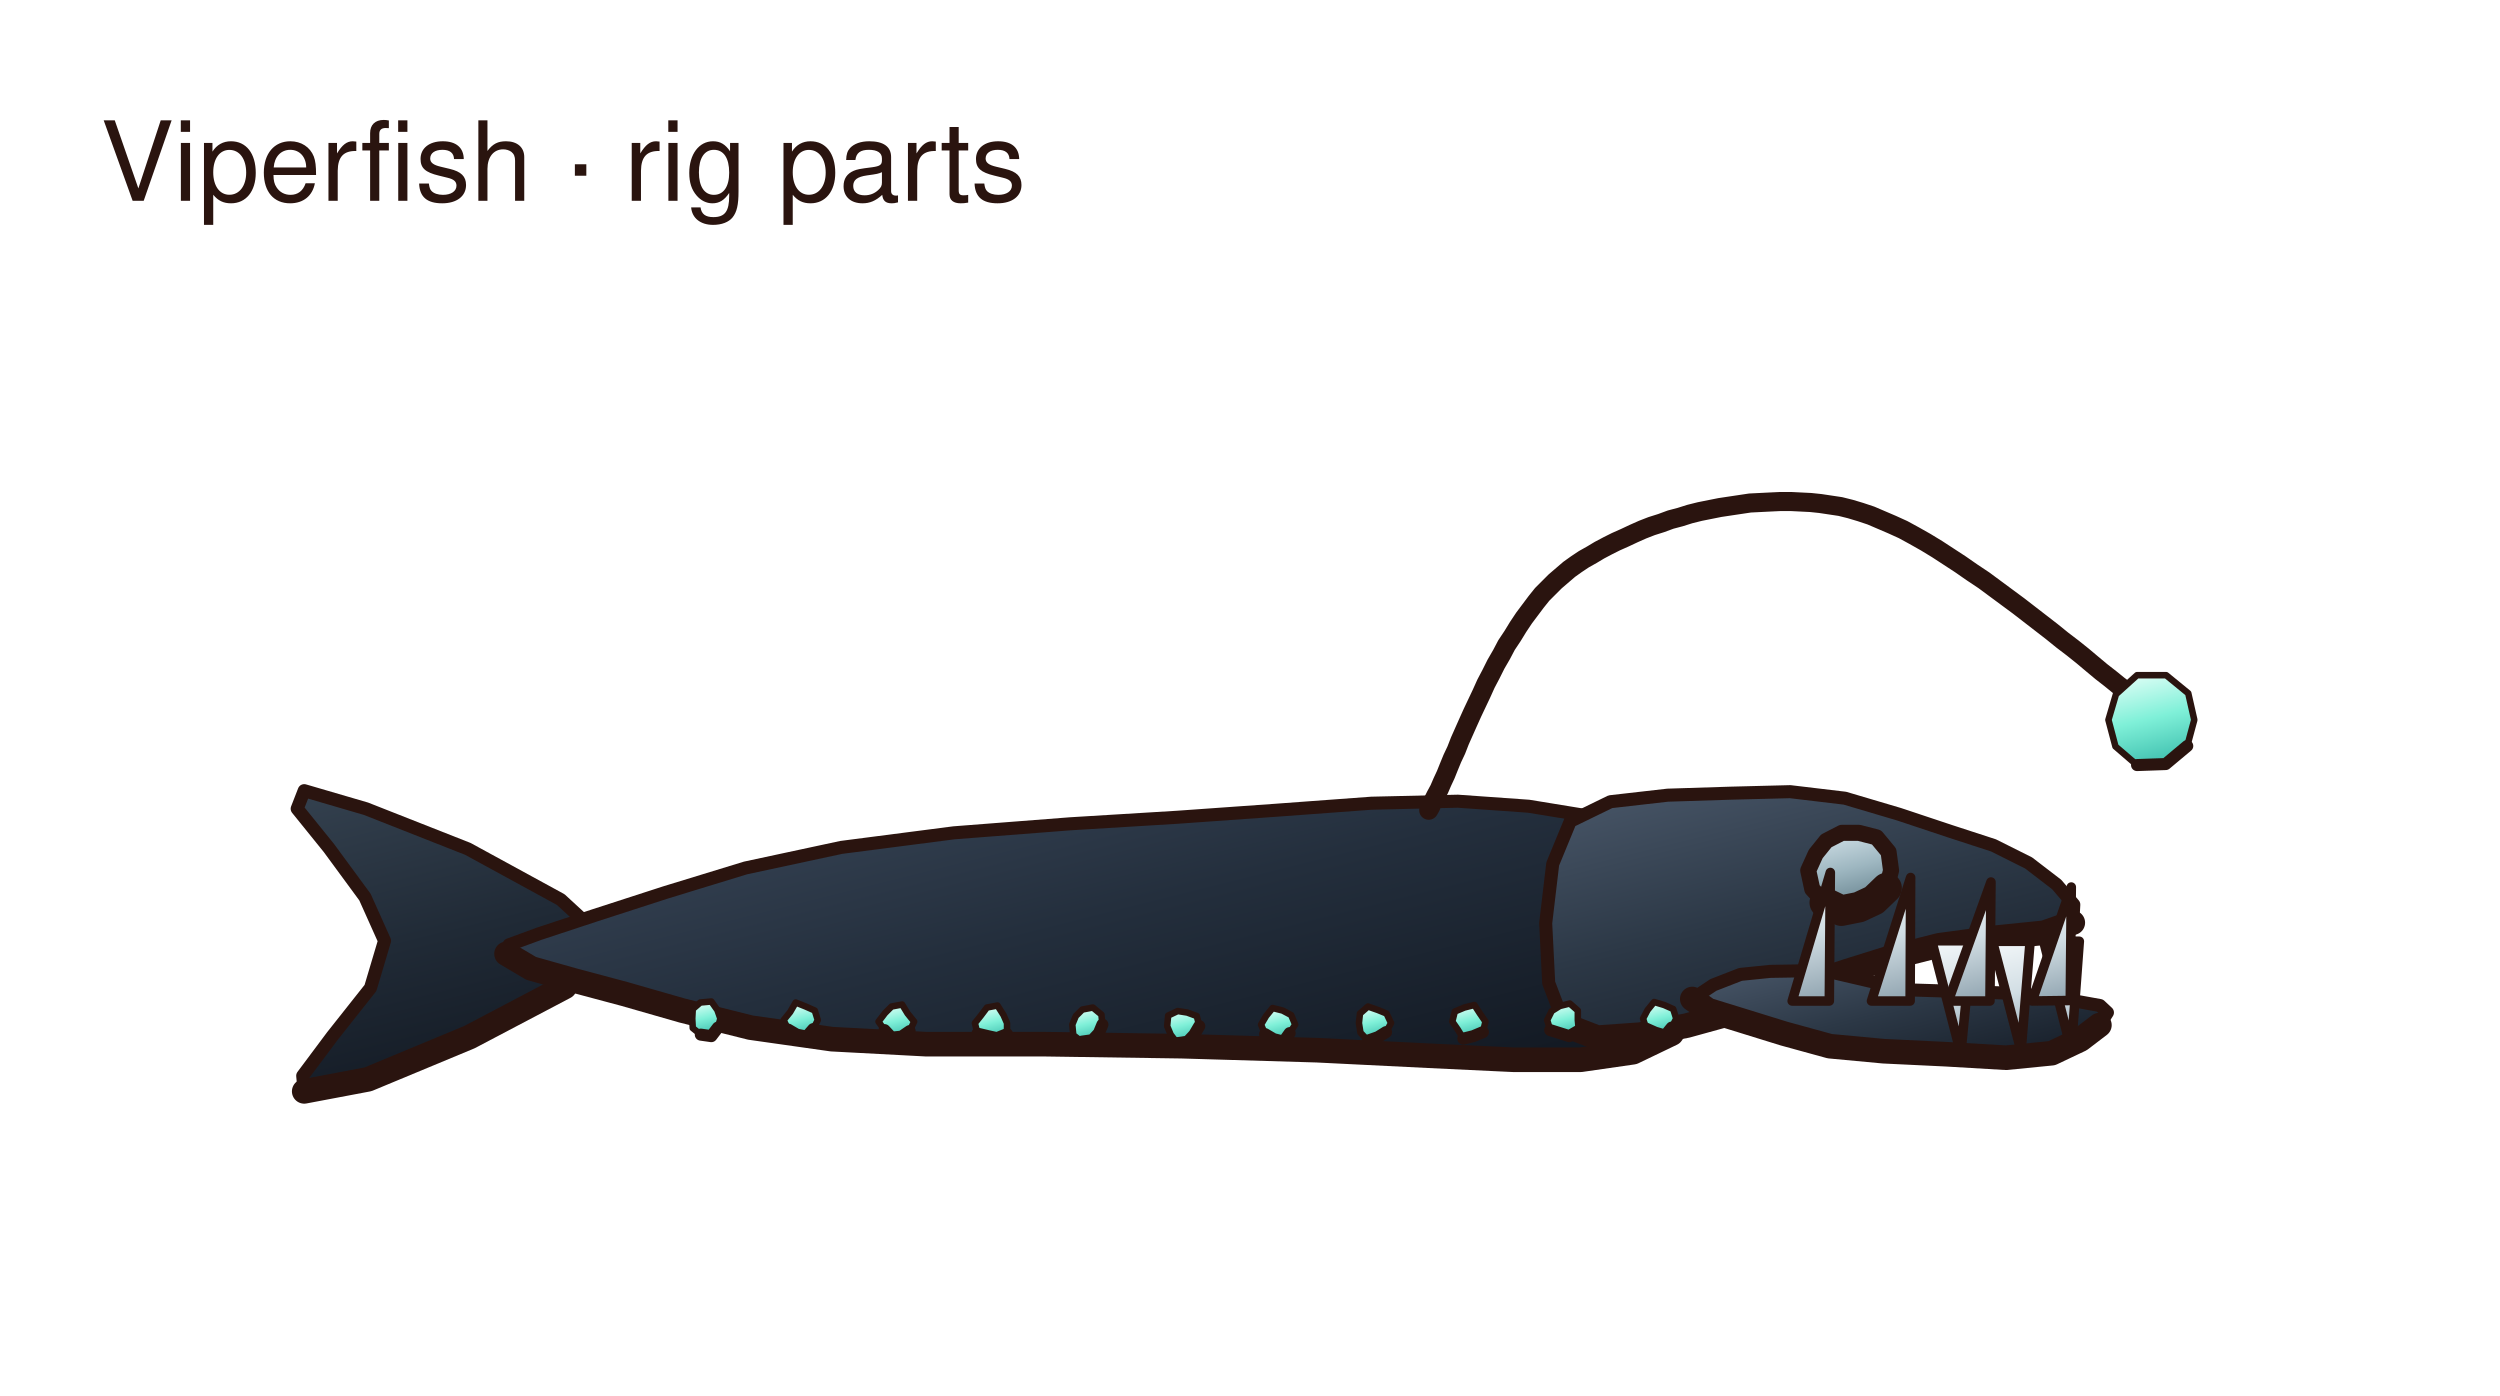
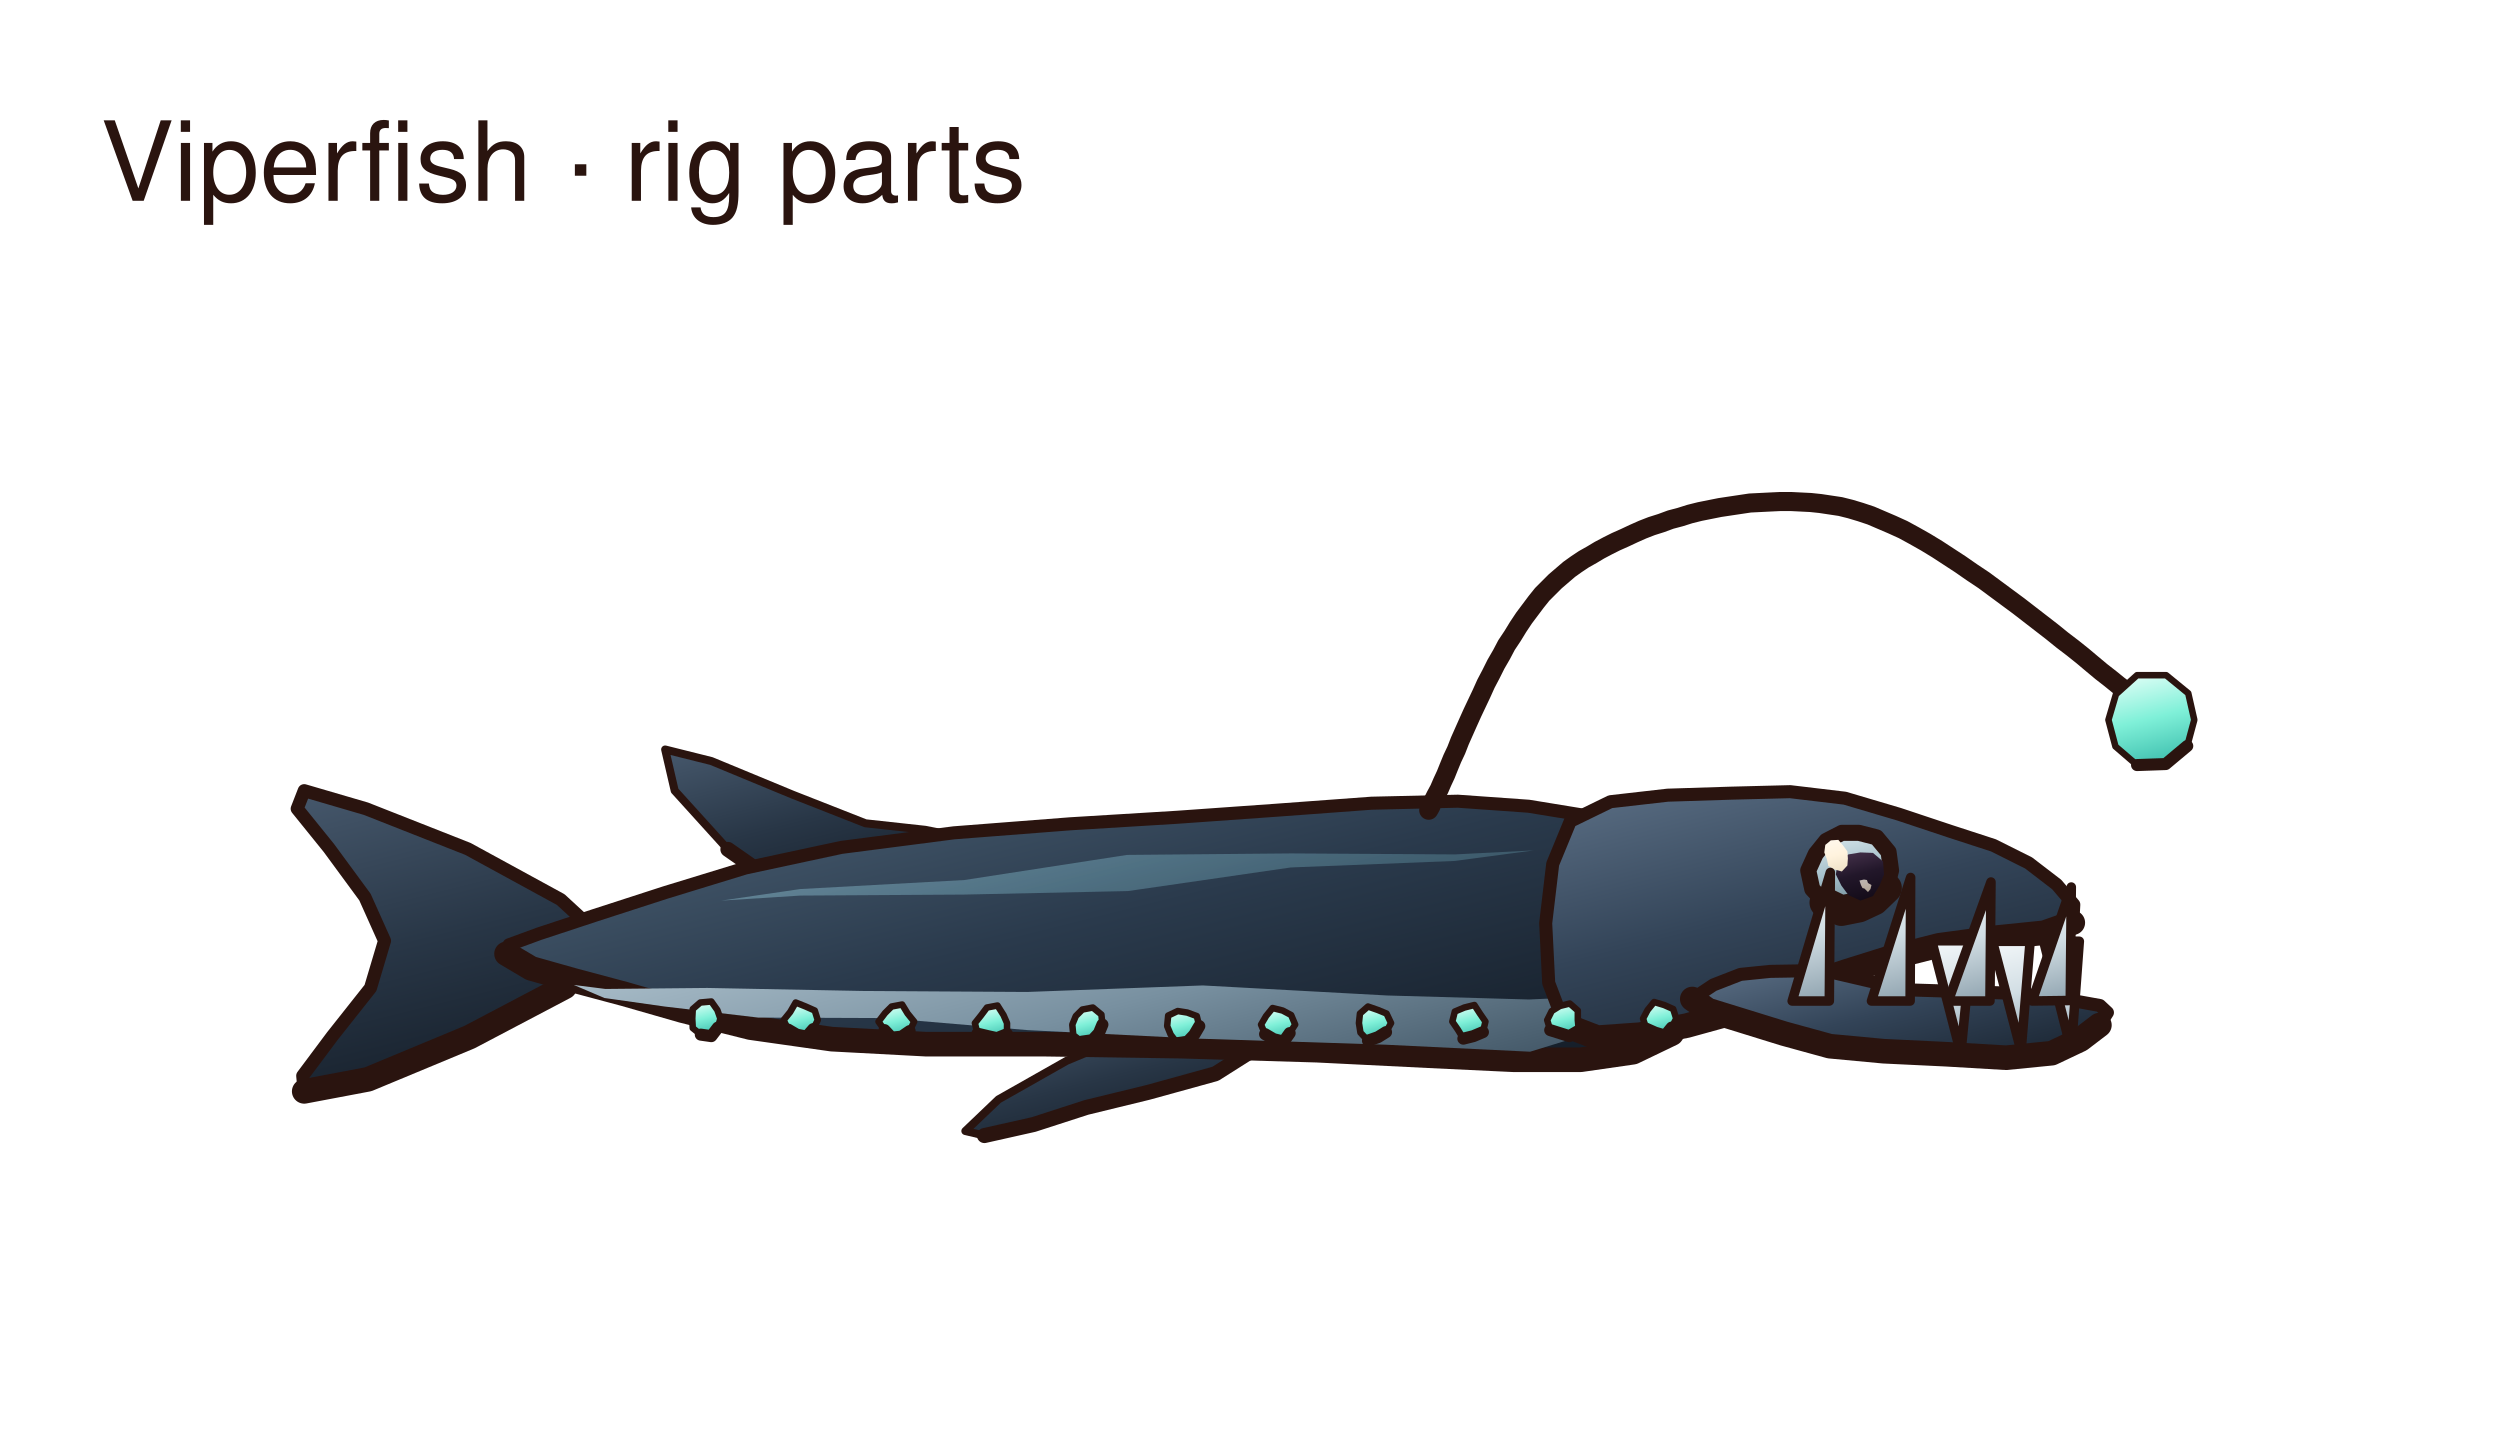
- <svg xmlns="http://www.w3.org/2000/svg" width="498" height="278" viewBox="0 0 498 278">
+ <svg xmlns="http://www.w3.org/2000/svg" width="498" height="287" viewBox="0 0 498 287">
  <defs>
    <linearGradient id="gp-tail_0" gradientUnits="userSpaceOnUse" x1="81.5" y1="152.1" x2="99.1" y2="222.8">
-       <stop offset="0" stop-color="#34414F" />
-       <stop offset=".48" stop-color="#202A36" />
-       <stop offset="1" stop-color="#10161F" />
-     </linearGradient>
-     <linearGradient id="gp-body_1" gradientUnits="userSpaceOnUse" x1="205.9" y1="133" x2="232.1" y2="237.7">
-       <stop offset="0" stop-color="#3C4A5C" />
-       <stop offset=".48" stop-color="#232E3C" />
-       <stop offset="1" stop-color="#10161F" />
-     </linearGradient>
-     <linearGradient id="gp-head_2" gradientUnits="userSpaceOnUse" x1="351.5" y1="146" x2="369.2" y2="217">
-       <stop offset="0" stop-color="#4A586A" />
-       <stop offset=".48" stop-color="#2C3846" />
-       <stop offset="1" stop-color="#141B25" />
-     </linearGradient>
-     <linearGradient id="gp-jaw_3" gradientUnits="userSpaceOnUse" x1="374" y1="184.1" x2="382.8" y2="219.3">
-       <stop offset="0" stop-color="#4A586A" />
-       <stop offset=".48" stop-color="#2C3846" />
-       <stop offset="1" stop-color="#141B25" />
-     </linearGradient>
-     <linearGradient id="gp-eye_4" gradientUnits="userSpaceOnUse" x1="366.3" y1="164.2" x2="370.9" y2="182.6">
-       <stop offset="0" stop-color="#D8E6EC" />
-       <stop offset=".48" stop-color="#9DB6C0" />
-       <stop offset="1" stop-color="#587480" />
-     </linearGradient>
-     <linearGradient id="gp-lure-tip_5" gradientUnits="userSpaceOnUse" x1="426.1" y1="133.3" x2="431.1" y2="153.6">
-       <stop offset="0" stop-color="#E6FFF8" />
-       <stop offset=".48" stop-color="#7FF0D8" />
-       <stop offset="1" stop-color="#35B8A8" />
-     </linearGradient>
-     <linearGradient id="gp-head-fang-0_6" gradientUnits="userSpaceOnUse" x1="385.8" y1="187.1" x2="391.4" y2="209.7">
-       <stop offset="0" stop-color="#F4F8FA" />
-       <stop offset=".48" stop-color="#D2DEE4" />
-       <stop offset="1" stop-color="#8EA2AE" />
-     </linearGradient>
-     <linearGradient id="gp-head-fang-1_7" gradientUnits="userSpaceOnUse" x1="397.8" y1="187.1" x2="403.4" y2="209.7">
-       <stop offset="0" stop-color="#F4F8FA" />
-       <stop offset=".48" stop-color="#D2DEE4" />
-       <stop offset="1" stop-color="#8EA2AE" />
-     </linearGradient>
-     <linearGradient id="gp-head-fang-2_8" gradientUnits="userSpaceOnUse" x1="407.8" y1="187.1" x2="413.4" y2="209.7">
-       <stop offset="0" stop-color="#F4F8FA" />
-       <stop offset=".48" stop-color="#D2DEE4" />
-       <stop offset="1" stop-color="#8EA2AE" />
-     </linearGradient>
-     <linearGradient id="gp-jaw-fang-0_9" gradientUnits="userSpaceOnUse" x1="357.3" y1="173.2" x2="363.9" y2="199.6">
-       <stop offset="0" stop-color="#F4F8FA" />
-       <stop offset=".48" stop-color="#D2DEE4" />
-       <stop offset="1" stop-color="#8EA2AE" />
-     </linearGradient>
-     <linearGradient id="gp-jaw-fang-1_10" gradientUnits="userSpaceOnUse" x1="373.4" y1="174.2" x2="379.8" y2="199.6">
-       <stop offset="0" stop-color="#F4F8FA" />
-       <stop offset=".48" stop-color="#D2DEE4" />
-       <stop offset="1" stop-color="#8EA2AE" />
-     </linearGradient>
-     <linearGradient id="gp-jaw-fang-2_11" gradientUnits="userSpaceOnUse" x1="389.5" y1="175.2" x2="395.7" y2="199.7">
-       <stop offset="0" stop-color="#F4F8FA" />
-       <stop offset=".48" stop-color="#D2DEE4" />
-       <stop offset="1" stop-color="#8EA2AE" />
-     </linearGradient>
-     <linearGradient id="gp-jaw-fang-3_12" gradientUnits="userSpaceOnUse" x1="405.7" y1="176.2" x2="411.5" y2="199.7">
-       <stop offset="0" stop-color="#F4F8FA" />
-       <stop offset=".48" stop-color="#D2DEE4" />
-       <stop offset="1" stop-color="#8EA2AE" />
-     </linearGradient>
-     <linearGradient id="gp-body-photo-0_13" gradientUnits="userSpaceOnUse" x1="139.7" y1="199.3" x2="141.5" y2="206.5">
-       <stop offset="0" stop-color="#E6FFF8" />
-       <stop offset=".48" stop-color="#7FF0D8" />
-       <stop offset="1" stop-color="#35B8A8" />
-     </linearGradient>
-     <linearGradient id="gp-body-photo-1_14" gradientUnits="userSpaceOnUse" x1="158.7" y1="199.6" x2="160.5" y2="206.8">
-       <stop offset="0" stop-color="#E6FFF8" />
-       <stop offset=".48" stop-color="#7FF0D8" />
-       <stop offset="1" stop-color="#35B8A8" />
-     </linearGradient>
-     <linearGradient id="gp-body-photo-2_15" gradientUnits="userSpaceOnUse" x1="177.7" y1="199.9" x2="179.5" y2="207.1">
-       <stop offset="0" stop-color="#E6FFF8" />
-       <stop offset=".48" stop-color="#7FF0D8" />
-       <stop offset="1" stop-color="#35B8A8" />
-     </linearGradient>
-     <linearGradient id="gp-body-photo-3_16" gradientUnits="userSpaceOnUse" x1="196.7" y1="200.2" x2="198.5" y2="207.4">
-       <stop offset="0" stop-color="#E6FFF8" />
-       <stop offset=".48" stop-color="#7FF0D8" />
-       <stop offset="1" stop-color="#35B8A8" />
-     </linearGradient>
-     <linearGradient id="gp-body-photo-4_17" gradientUnits="userSpaceOnUse" x1="215.7" y1="200.5" x2="217.5" y2="207.7">
-       <stop offset="0" stop-color="#E6FFF8" />
-       <stop offset=".48" stop-color="#7FF0D8" />
-       <stop offset="1" stop-color="#35B8A8" />
-     </linearGradient>
-     <linearGradient id="gp-body-photo-5_18" gradientUnits="userSpaceOnUse" x1="234.7" y1="200.8" x2="236.5" y2="208">
-       <stop offset="0" stop-color="#E6FFF8" />
-       <stop offset=".48" stop-color="#7FF0D8" />
-       <stop offset="1" stop-color="#35B8A8" />
-     </linearGradient>
-     <linearGradient id="gp-body-photo-6_19" gradientUnits="userSpaceOnUse" x1="253.7" y1="200.5" x2="255.5" y2="207.7">
-       <stop offset="0" stop-color="#E6FFF8" />
-       <stop offset=".48" stop-color="#7FF0D8" />
-       <stop offset="1" stop-color="#35B8A8" />
-     </linearGradient>
-     <linearGradient id="gp-body-photo-7_20" gradientUnits="userSpaceOnUse" x1="272.7" y1="200.2" x2="274.5" y2="207.4">
-       <stop offset="0" stop-color="#E6FFF8" />
-       <stop offset=".48" stop-color="#7FF0D8" />
-       <stop offset="1" stop-color="#35B8A8" />
-     </linearGradient>
-     <linearGradient id="gp-body-photo-8_21" gradientUnits="userSpaceOnUse" x1="291.7" y1="199.9" x2="293.5" y2="207.1">
-       <stop offset="0" stop-color="#E6FFF8" />
-       <stop offset=".48" stop-color="#7FF0D8" />
-       <stop offset="1" stop-color="#35B8A8" />
-     </linearGradient>
-     <linearGradient id="gp-body-photo-9_22" gradientUnits="userSpaceOnUse" x1="310.7" y1="199.6" x2="312.5" y2="206.8">
-       <stop offset="0" stop-color="#E6FFF8" />
-       <stop offset=".48" stop-color="#7FF0D8" />
-       <stop offset="1" stop-color="#35B8A8" />
-     </linearGradient>
-     <linearGradient id="gp-body-photo-10_23" gradientUnits="userSpaceOnUse" x1="329.7" y1="199.3" x2="331.5" y2="206.5">
+       <stop offset="0" stop-color="#46586C" />
+       <stop offset=".48" stop-color="#283646" />
+       <stop offset="1" stop-color="#121A24" />
+     </linearGradient>
+     <linearGradient id="gp-body--dorsal_1" gradientUnits="userSpaceOnUse" x1="159.4" y1="142.7" x2="169.8" y2="184.1">
+       <stop offset="0" stop-color="#46586C" />
+       <stop offset=".48" stop-color="#283646" />
+       <stop offset="1" stop-color="#121A24" />
+     </linearGradient>
+     <linearGradient id="gp-body--pelvic_2" gradientUnits="userSpaceOnUse" x1="216.4" y1="198.7" x2="224.8" y2="232.1">
+       <stop offset="0" stop-color="#46586C" />
+       <stop offset=".48" stop-color="#283646" />
+       <stop offset="1" stop-color="#121A24" />
+     </linearGradient>
+     <linearGradient id="gp-body_3" gradientUnits="userSpaceOnUse" x1="205.9" y1="133" x2="232.1" y2="237.7">
+       <stop offset="0" stop-color="#4E6478" />
+       <stop offset=".48" stop-color="#2A3A4C" />
+       <stop offset="1" stop-color="#121A24" />
+     </linearGradient>
+     <linearGradient id="gp-body--flank_4" gradientUnits="userSpaceOnUse" x1="214.1" y1="170.7" x2="229.7" y2="233">
+       <stop offset="0" stop-color="#A8BCC8" />
+       <stop offset=".48" stop-color="#7890A0" />
+       <stop offset="1" stop-color="#3E5262" />
+     </linearGradient>
+     <linearGradient id="gp-body--sheen_5" gradientUnits="userSpaceOnUse" x1="218.7" y1="150.7" x2="230.5" y2="197.9">
+       <stop offset="0" stop-color="#7EA6B8" />
+       <stop offset=".48" stop-color="#5C8496" />
+       <stop offset="1" stop-color="#3A5A6A" />
+     </linearGradient>
+     <linearGradient id="gp-head_6" gradientUnits="userSpaceOnUse" x1="351.5" y1="146" x2="369.2" y2="217">
+       <stop offset="0" stop-color="#5C7086" />
+       <stop offset=".48" stop-color="#334458" />
+       <stop offset="1" stop-color="#18222E" />
+     </linearGradient>
+     <linearGradient id="gp-jaw_7" gradientUnits="userSpaceOnUse" x1="374" y1="184.1" x2="382.8" y2="219.3">
+       <stop offset="0" stop-color="#5C7086" />
+       <stop offset=".48" stop-color="#334458" />
+       <stop offset="1" stop-color="#18222E" />
+     </linearGradient>
+     <linearGradient id="gp-eye_8" gradientUnits="userSpaceOnUse" x1="366.3" y1="164.2" x2="370.9" y2="182.6">
+       <stop offset="0" stop-color="#E2EEF2" />
+       <stop offset=".48" stop-color="#A8C2CC" />
+       <stop offset="1" stop-color="#5E7C88" />
+     </linearGradient>
+     <linearGradient id="gp-eye--pupil_9" gradientUnits="userSpaceOnUse" x1="369.2" y1="168.6" x2="372" y2="179.9">
+       <stop offset="0" stop-color="#4A3550" />
+       <stop offset=".48" stop-color="#22172A" />
+       <stop offset="1" stop-color="#120A16" />
+     </linearGradient>
+     <linearGradient id="gp-eye--glint_10" gradientUnits="userSpaceOnUse" x1="365" y1="167.2" x2="366.6" y2="173.6">
+       <stop offset="0" stop-color="#FFF8EC" />
+       <stop offset=".48" stop-color="#FFF3DE" />
+       <stop offset="1" stop-color="#EFE2C8" />
+     </linearGradient>
+     <linearGradient id="gp-eye--glint2_11" gradientUnits="userSpaceOnUse" x1="371.3" y1="175.1" x2="371.9" y2="177.6">
+       <stop offset="0" stop-color="#FFF8EC" />
+       <stop offset=".48" stop-color="#FFF3DE" />
+       <stop offset="1" stop-color="#EFE2C8" />
+     </linearGradient>
+     <linearGradient id="gp-lure-tip_12" gradientUnits="userSpaceOnUse" x1="426.1" y1="133.3" x2="431.1" y2="153.6">
+       <stop offset="0" stop-color="#E6FFF8" />
+       <stop offset=".48" stop-color="#7FF0D8" />
+       <stop offset="1" stop-color="#35B8A8" />
+     </linearGradient>
+     <linearGradient id="gp-head-fang-0_13" gradientUnits="userSpaceOnUse" x1="385.8" y1="187.1" x2="391.4" y2="209.7">
+       <stop offset="0" stop-color="#F4F8FA" />
+       <stop offset=".48" stop-color="#D2DEE4" />
+       <stop offset="1" stop-color="#8EA2AE" />
+     </linearGradient>
+     <linearGradient id="gp-head-fang-1_14" gradientUnits="userSpaceOnUse" x1="397.8" y1="187.1" x2="403.4" y2="209.7">
+       <stop offset="0" stop-color="#F4F8FA" />
+       <stop offset=".48" stop-color="#D2DEE4" />
+       <stop offset="1" stop-color="#8EA2AE" />
+     </linearGradient>
+     <linearGradient id="gp-head-fang-2_15" gradientUnits="userSpaceOnUse" x1="407.8" y1="187.1" x2="413.4" y2="209.7">
+       <stop offset="0" stop-color="#F4F8FA" />
+       <stop offset=".48" stop-color="#D2DEE4" />
+       <stop offset="1" stop-color="#8EA2AE" />
+     </linearGradient>
+     <linearGradient id="gp-jaw-fang-0_16" gradientUnits="userSpaceOnUse" x1="357.3" y1="173.2" x2="363.9" y2="199.6">
+       <stop offset="0" stop-color="#F4F8FA" />
+       <stop offset=".48" stop-color="#D2DEE4" />
+       <stop offset="1" stop-color="#8EA2AE" />
+     </linearGradient>
+     <linearGradient id="gp-jaw-fang-1_17" gradientUnits="userSpaceOnUse" x1="373.4" y1="174.2" x2="379.8" y2="199.6">
+       <stop offset="0" stop-color="#F4F8FA" />
+       <stop offset=".48" stop-color="#D2DEE4" />
+       <stop offset="1" stop-color="#8EA2AE" />
+     </linearGradient>
+     <linearGradient id="gp-jaw-fang-2_18" gradientUnits="userSpaceOnUse" x1="389.5" y1="175.2" x2="395.7" y2="199.7">
+       <stop offset="0" stop-color="#F4F8FA" />
+       <stop offset=".48" stop-color="#D2DEE4" />
+       <stop offset="1" stop-color="#8EA2AE" />
+     </linearGradient>
+     <linearGradient id="gp-jaw-fang-3_19" gradientUnits="userSpaceOnUse" x1="405.7" y1="176.2" x2="411.5" y2="199.7">
+       <stop offset="0" stop-color="#F4F8FA" />
+       <stop offset=".48" stop-color="#D2DEE4" />
+       <stop offset="1" stop-color="#8EA2AE" />
+     </linearGradient>
+     <linearGradient id="gp-body-photo-0_20" gradientUnits="userSpaceOnUse" x1="139.7" y1="199.3" x2="141.5" y2="206.5">
+       <stop offset="0" stop-color="#E6FFF8" />
+       <stop offset=".48" stop-color="#7FF0D8" />
+       <stop offset="1" stop-color="#35B8A8" />
+     </linearGradient>
+     <linearGradient id="gp-body-photo-1_21" gradientUnits="userSpaceOnUse" x1="158.7" y1="199.6" x2="160.5" y2="206.8">
+       <stop offset="0" stop-color="#E6FFF8" />
+       <stop offset=".48" stop-color="#7FF0D8" />
+       <stop offset="1" stop-color="#35B8A8" />
+     </linearGradient>
+     <linearGradient id="gp-body-photo-2_22" gradientUnits="userSpaceOnUse" x1="177.7" y1="199.9" x2="179.5" y2="207.1">
+       <stop offset="0" stop-color="#E6FFF8" />
+       <stop offset=".48" stop-color="#7FF0D8" />
+       <stop offset="1" stop-color="#35B8A8" />
+     </linearGradient>
+     <linearGradient id="gp-body-photo-3_23" gradientUnits="userSpaceOnUse" x1="196.7" y1="200.2" x2="198.5" y2="207.4">
+       <stop offset="0" stop-color="#E6FFF8" />
+       <stop offset=".48" stop-color="#7FF0D8" />
+       <stop offset="1" stop-color="#35B8A8" />
+     </linearGradient>
+     <linearGradient id="gp-body-photo-4_24" gradientUnits="userSpaceOnUse" x1="215.7" y1="200.5" x2="217.5" y2="207.7">
+       <stop offset="0" stop-color="#E6FFF8" />
+       <stop offset=".48" stop-color="#7FF0D8" />
+       <stop offset="1" stop-color="#35B8A8" />
+     </linearGradient>
+     <linearGradient id="gp-body-photo-5_25" gradientUnits="userSpaceOnUse" x1="234.7" y1="200.8" x2="236.5" y2="208">
+       <stop offset="0" stop-color="#E6FFF8" />
+       <stop offset=".48" stop-color="#7FF0D8" />
+       <stop offset="1" stop-color="#35B8A8" />
+     </linearGradient>
+     <linearGradient id="gp-body-photo-6_26" gradientUnits="userSpaceOnUse" x1="253.7" y1="200.5" x2="255.5" y2="207.7">
+       <stop offset="0" stop-color="#E6FFF8" />
+       <stop offset=".48" stop-color="#7FF0D8" />
+       <stop offset="1" stop-color="#35B8A8" />
+     </linearGradient>
+     <linearGradient id="gp-body-photo-7_27" gradientUnits="userSpaceOnUse" x1="272.7" y1="200.2" x2="274.5" y2="207.4">
+       <stop offset="0" stop-color="#E6FFF8" />
+       <stop offset=".48" stop-color="#7FF0D8" />
+       <stop offset="1" stop-color="#35B8A8" />
+     </linearGradient>
+     <linearGradient id="gp-body-photo-8_28" gradientUnits="userSpaceOnUse" x1="291.7" y1="199.9" x2="293.5" y2="207.1">
+       <stop offset="0" stop-color="#E6FFF8" />
+       <stop offset=".48" stop-color="#7FF0D8" />
+       <stop offset="1" stop-color="#35B8A8" />
+     </linearGradient>
+     <linearGradient id="gp-body-photo-9_29" gradientUnits="userSpaceOnUse" x1="310.7" y1="199.6" x2="312.5" y2="206.8">
+       <stop offset="0" stop-color="#E6FFF8" />
+       <stop offset=".48" stop-color="#7FF0D8" />
+       <stop offset="1" stop-color="#35B8A8" />
+     </linearGradient>
+     <linearGradient id="gp-body-photo-10_30" gradientUnits="userSpaceOnUse" x1="329.7" y1="199.3" x2="331.5" y2="206.5">
      <stop offset="0" stop-color="#E6FFF8" />
      <stop offset=".48" stop-color="#7FF0D8" />
      <stop offset="1" stop-color="#35B8A8" />
    </linearGradient>
  </defs>
  <text x="20" y="40" font-family="Nimbus Sans, sans-serif" font-size="22" font-weight="normal" fill="#2A140F" text-anchor="start">Viperfish · rig parts</text>
  <g id="tail" data-parent="body" data-pivot="120.6,187.4">
    <g>
      <path id="p-tail_0" d="M120.6 187.4L111.7 179.2L93.2 169.1L72.9 161.1L60.6 157.5L59.2 161.1L65.5 168.9L72.7 178.7L76.6 187.4L73.8 196.8L66.2 206.4L60.3 214.3L60.6 217.4L73.3 215L93.5 206.6L112.5 196.6Z" fill="url(#gp-tail_0)" />
      <path d="M120.6 187.4L111.7 179.2L93.2 169.1L72.9 161.1L60.6 157.5L59.2 161.1L65.5 168.9L72.7 178.7L76.6 187.4L73.8 196.8L66.2 206.4L60.3 214.3L60.6 217.4L73.3 215L93.5 206.6L112.5 196.6Z" fill="none" stroke="#2A140F" stroke-width="2.6" stroke-linejoin="round" />
      <path d="M60.6 217.4L73.3 215L93.5 206.6L112.5 196.6" fill="none" stroke="#2A140F" stroke-width="4.9" stroke-linecap="round" stroke-linejoin="round" />
    </g>
  </g>
+   <g id="body--dorsal" data-parent="body">
+     <g>
+       <path id="p-body--dorsal_1" d="M156.6 177.3L145 169.2L134.4 157.5L132.5 149.3L141.7 151.6L157.9 158.3L172.4 164L184.3 165.3L194 167.2L197 169.8L187.3 172.9L171 176.5Z" fill="url(#gp-body--dorsal_1)" />
+       <path d="M156.6 177.3L145 169.2L134.4 157.5L132.5 149.3L141.7 151.6L157.9 158.3L172.4 164L184.3 165.3L194 167.2L197 169.8L187.3 172.9L171 176.5Z" fill="none" stroke="#2A140F" stroke-width="1.6" stroke-linejoin="round" />
+       <path d="M197 169.8L187.3 172.9L171 176.5L156.6 177.3L145 169.2" fill="none" stroke="#2A140F" stroke-width="3" stroke-linecap="round" stroke-linejoin="round" />
+     </g>
+   </g>
+   <g id="body--pelvic" data-parent="body">
+     <g>
+       <path id="p-body--pelvic_2" d="M224.8 206.2L212.5 211.3L198.9 219L192.3 225.3L196.1 226.2L205.9 224L216.4 220.6L228.7 217.6L242.1 213.9L248.9 209.6L245 206.6L235.2 205Z" fill="url(#gp-body--pelvic_2)" />
+       <path d="M224.8 206.2L212.5 211.3L198.9 219L192.3 225.3L196.1 226.2L205.9 224L216.4 220.6L228.7 217.6L242.1 213.9L248.9 209.6L245 206.6L235.2 205Z" fill="none" stroke="#2A140F" stroke-width="1.6" stroke-linejoin="round" />
+       <path d="M196.1 226.2L205.9 224L216.4 220.6L228.7 217.6L242.1 213.9L248.9 209.6" fill="none" stroke="#2A140F" stroke-width="3" stroke-linecap="round" stroke-linejoin="round" />
+     </g>
+   </g>
  <g id="body" data-parent="root" data-pivot="244.6,187.4">
    <g>
-       <path id="p-body_1" d="M101.4 188.2L107.4 186L118.3 182.4L132.5 177.8L148.5 172.9L167.6 168.8L190 165.9L213.2 164.1L234.5 162.8L254.2 161.4L273.2 160L290.4 159.6L304.5 160.6L314.9 162.3L322.3 163.9L327.9 165.6L333.1 169.2L337.3 176.9L339.2 187.6L337.9 198.3L333 205.9L325.3 209.6L314.9 211.1L301.4 211.1L284.6 210.3L262.4 209.2L235.4 208.4L208.1 208L184.5 208L165.7 207L149.5 204.7L135.9 201.3L124.4 198L114.3 195.3L105.8 192.9L100.9 190Z" fill="url(#gp-body_1)" />
+       <path id="p-body_3" d="M101.4 188.2L107.4 186L118.3 182.4L132.5 177.8L148.5 172.9L167.6 168.8L190 165.9L213.2 164.1L234.5 162.8L254.2 161.4L273.2 160L290.4 159.6L304.5 160.6L314.9 162.3L322.3 163.9L327.9 165.6L333.1 169.2L337.3 176.9L339.2 187.6L337.9 198.3L333 205.9L325.3 209.6L314.9 211.1L301.4 211.1L284.6 210.3L262.4 209.2L235.4 208.4L208.1 208L184.5 208L165.7 207L149.5 204.7L135.9 201.3L124.4 198L114.3 195.3L105.8 192.9L100.9 190Z" fill="url(#gp-body_3)" />
      <path d="M101.4 188.2L107.4 186L118.3 182.4L132.5 177.8L148.5 172.9L167.6 168.8L190 165.9L213.2 164.1L234.5 162.8L254.2 161.4L273.2 160L290.4 159.6L304.5 160.6L314.9 162.3L322.3 163.9L327.9 165.6L333.1 169.2L337.3 176.9L339.2 187.6L337.9 198.3L333 205.9L325.3 209.6L314.9 211.1L301.4 211.1L284.6 210.3L262.4 209.2L235.4 208.4L208.1 208L184.5 208L165.7 207L149.5 204.7L135.9 201.3L124.4 198L114.3 195.3L105.8 192.9L100.9 190Z" fill="none" stroke="#2A140F" stroke-width="2.6" stroke-linejoin="round" />
      <path d="M337.9 198.3L333 205.9L325.3 209.6L314.9 211.1L301.4 211.1L284.6 210.3L262.4 209.2L235.4 208.4L208.1 208L184.5 208L165.7 207L149.5 204.7L135.9 201.3L124.4 198L114.3 195.3L105.8 192.9L100.9 190" fill="none" stroke="#2A140F" stroke-width="4.9" stroke-linecap="round" stroke-linejoin="round" />
    </g>
  </g>
+   <g id="body--flank" data-parent="body">
+     <g>
+       <path id="p-body--flank_4" d="M120.6 197L140.9 196.8L171.8 197.4L204.6 197.6L239.6 196.3L276.3 198.3L304.6 199.1L320.1 198.4L327.6 197.9L328.1 195.4L327.1 198.9L320.4 204.7L304.8 209.5L275.9 208.1L238.7 206.9L204.7 205.2L176.4 202.8L151 202.7L132.4 200.5L120.4 198.8L114.3 196.2Z" fill="url(#gp-body--flank_4)" />
+     </g>
+   </g>
+   <g id="body--sheen" data-parent="body">
+     <g>
+       <path id="p-body--sheen_5" d="M143.7 179.4L159.4 177.1L192.1 175.3L224.5 170.3L257.2 170L289.8 170.2L305.5 169.4L289.8 171.5L257.1 172.8L224.7 177.5L192 178.2L159.4 178.4Z" fill="url(#gp-body--sheen_5)" fill-opacity="0.7" />
+     </g>
+   </g>
  <g id="head" data-parent="body" data-pivot="320.6,185.4">
    <g>
-       <path id="p-head_2" d="M312.8 163.6L320.8 159.7L332.2 158.4L344.8 158L356.6 157.7L367.5 159L378.3 162.2L388.5 165.6L397.1 168.4L404.1 171.9L409.7 176.2L413.1 180.2L412.9 183.8L407.2 185.8L397.4 186.8L386.3 188.3L376.4 190.8L368.1 193.4L360.1 196L352.4 199L344.7 201.9L336 204.3L326.7 206.1L318.2 206.7L311.7 204.2L308.5 195.8L307.9 183.9L309.3 172.1Z" fill="url(#gp-head_2)" />
+       <path id="p-head_6" d="M312.8 163.6L320.8 159.7L332.2 158.4L344.8 158L356.6 157.7L367.5 159L378.3 162.2L388.5 165.6L397.1 168.4L404.1 171.9L409.7 176.2L413.1 180.2L412.9 183.8L407.2 185.8L397.4 186.8L386.3 188.3L376.4 190.8L368.1 193.4L360.1 196L352.4 199L344.7 201.9L336 204.3L326.7 206.1L318.2 206.7L311.7 204.2L308.5 195.8L307.9 183.9L309.3 172.1Z" fill="url(#gp-head_6)" />
      <path d="M312.8 163.6L320.8 159.7L332.2 158.4L344.8 158L356.6 157.7L367.5 159L378.3 162.2L388.5 165.6L397.1 168.4L404.1 171.9L409.7 176.2L413.1 180.2L412.9 183.8L407.2 185.8L397.4 186.8L386.3 188.3L376.4 190.8L368.1 193.4L360.1 196L352.4 199L344.7 201.9L336 204.3L326.7 206.1L318.2 206.7L311.7 204.2L308.5 195.8L307.9 183.9L309.3 172.1Z" fill="none" stroke="#2A140F" stroke-width="2.6" stroke-linejoin="round" />
      <path d="M412.9 183.8L407.2 185.8L397.4 186.8L386.3 188.3L376.4 190.8L368.1 193.4L360.1 196L352.4 199L344.7 201.9L336 204.3L326.7 206.1L318.2 206.7L311.7 204.2" fill="none" stroke="#2A140F" stroke-width="4.9" stroke-linecap="round" stroke-linejoin="round" />
    </g>
  </g>
  <g id="jaw" data-parent="head" data-pivot="336.6,197.4">
    <g>
-       <path id="p-jaw_3" d="M337.1 199L340.2 201.2L347 203.3L355.4 205.9L364.5 208.4L375.2 209.4L387.7 210L399.6 210.7L408.7 209.8L414.4 207.1L418.2 204.2L419.8 201.7L418.3 200.3L412.2 199.2L402 197.9L390.5 197.5L380.6 197.2L372.7 195.5L365.4 193.8L358.6 193.4L352.6 193.5L346.7 194.1L341.3 196.2L338 198.4Z" fill="url(#gp-jaw_3)" />
+       <path id="p-jaw_7" d="M337.1 199L340.2 201.2L347 203.3L355.4 205.9L364.5 208.4L375.2 209.4L387.7 210L399.6 210.7L408.7 209.8L414.4 207.1L418.2 204.2L419.8 201.7L418.3 200.3L412.2 199.2L402 197.9L390.5 197.5L380.6 197.2L372.7 195.5L365.4 193.8L358.6 193.4L352.6 193.5L346.7 194.1L341.3 196.2L338 198.4Z" fill="url(#gp-jaw_7)" />
      <path d="M337.1 199L340.2 201.2L347 203.3L355.4 205.9L364.5 208.4L375.2 209.4L387.7 210L399.6 210.7L408.7 209.8L414.4 207.1L418.2 204.2L419.8 201.7L418.3 200.3L412.2 199.2L402 197.9L390.5 197.5L380.6 197.2L372.7 195.5L365.4 193.8L358.6 193.4L352.6 193.5L346.7 194.1L341.3 196.2L338 198.4Z" fill="none" stroke="#2A140F" stroke-width="2.6" stroke-linejoin="round" />
      <path d="M337.1 199L340.2 201.2L347 203.3L355.4 205.9L364.5 208.4L375.2 209.4L387.7 210L399.6 210.7L408.7 209.8L414.4 207.1L418.2 204.2" fill="none" stroke="#2A140F" stroke-width="4.9" stroke-linecap="round" stroke-linejoin="round" />
    </g>
  </g>
  <g id="eye" data-parent="head" data-pivot="368.6,173.4">
    <g>
-       <path id="p-eye_4" d="M376.7 173.4L375.8 176.9L373.3 179.3L370.3 180.7L366.8 181.4L363.5 179.8L361 177.1L360.2 173.4L361.7 170.1L363.8 167.5L366.9 165.9L370.3 165.9L373.8 166.8L376.2 169.7Z" fill="url(#gp-eye_4)" />
+       <path id="p-eye_8" d="M376.7 173.4L375.8 176.9L373.3 179.3L370.3 180.7L366.8 181.4L363.5 179.8L361 177.1L360.2 173.4L361.7 170.1L363.8 167.5L366.9 165.9L370.3 165.9L373.8 166.8L376.2 169.7Z" fill="url(#gp-eye_8)" />
      <path d="M376.7 173.4L375.8 176.9L373.3 179.3L370.3 180.7L366.8 181.4L363.5 179.8L361 177.1L360.2 173.4L361.7 170.1L363.8 167.5L366.9 165.9L370.3 165.9L373.8 166.8L376.2 169.7Z" fill="none" stroke="#2A140F" stroke-width="3.2" stroke-linejoin="round" />
      <path d="M375.8 176.9L373.3 179.3L370.3 180.7L366.8 181.4L363.5 179.8" fill="none" stroke="#2A140F" stroke-width="6.1" stroke-linecap="round" stroke-linejoin="round" />
    </g>
  </g>
+   <g id="eye--pupil" data-parent="eye">
+     <g>
+       <path id="p-eye--pupil_9" d="M375.3 174.2L374.4 176.4L373.1 178.5L370.6 179.4L368.2 178.3L366.8 176.4L365.7 174.2L366.1 171.6L368.2 170.2L370.6 169.8L373.1 169.9L375.1 171.6Z" fill="url(#gp-eye--pupil_9)" />
+     </g>
+   </g>
+   <g id="eye--glint" data-parent="eye">
+     <g>
+       <path id="p-eye--glint_10" d="M368 169.6L368.1 171L368 172.4L366.9 173.6L365.4 173.2L364.2 172.5L363.9 171.1L363.4 169.8L363.6 168.3L364.7 167.4L366.2 167.3L367.2 168.5Z" fill="url(#gp-eye--glint_10)" />
+     </g>
+   </g>
+   <g id="eye--glint2" data-parent="eye">
+     <g>
+       <path id="p-eye--glint2_11" d="M372.8 176.3L372.6 177.1L372.1 177.7L371.4 177L371 176.9L370.7 176.3L370.4 175.4L371.3 175.2L371.9 175.3L372.1 175.9Z" fill="url(#gp-eye--glint2_11)" fill-opacity="0.7" />
+     </g>
+   </g>
  <g id="lure" data-parent="head" data-pivot="284.6,161.4">
    <g>
      <path d="M284.6 161.4L285 160.7L285.4 159.7L286 158.5L286.7 157.2L287.3 155.8L288 154.3L288.6 152.8L289.3 151.1L290.1 149.4L290.8 147.6L291.6 145.8L292.4 144L293.3 142L294.2 140.1L295.1 138.2L296 136.2L297 134.3L298 132.3L299.1 130.4L300.1 128.5L301.3 126.7L302.4 124.9L303.6 123.1L304.8 121.5L306 119.9L307.2 118.4L308.5 117.1L309.8 115.8L311.2 114.6L312.6 113.4L314 112.4L315.5 111.4L317.1 110.5L318.6 109.6L320.3 108.7L321.9 107.9L323.7 107.1L325.4 106.3L327.2 105.5L329 104.8L330.9 104.2L332.8 103.5L334.7 103L336.6 102.4L338.6 101.9L340.6 101.5L342.6 101.1L344.6 100.8L346.6 100.5L348.6 100.2L350.6 100.1L352.6 100L354.7 99.9L356.7 99.9L358.7 100L360.7 100.1L362.6 100.3L364.6 100.6L366.6 100.9L368.6 101.4L370.6 102L372.7 102.7L374.8 103.6L376.9 104.5L379.1 105.5L381.3 106.7L383.6 108L385.9 109.4L388.2 110.9L390.5 112.4L392.8 114L395.2 115.6L397.5 117.3L399.8 119L402.1 120.7L404.3 122.4L406.5 124.1L408.7 125.8L410.8 127.5L412.9 129.1L414.9 130.7L416.8 132.3L418.6 133.8L420.4 135.2L422 136.5L423.6 137.7L425.1 138.9L426.6 139.9L427.7 140.8L428.6 141.4" fill="none" stroke="#2A140F" stroke-width="3.8" stroke-linecap="round" stroke-linejoin="round" />
    </g>
  </g>
  <g id="lure-tip" data-parent="lure" data-pivot="428.6,143.4">
    <g>
-       <path id="p-lure-tip_5" d="M437.1 143.4L435.7 148.6L431.4 152.2L425.7 152.4L421.4 148.7L420 143.4L421.5 138.3L425.7 134.5L431.5 134.5L435.9 138.1Z" fill="url(#gp-lure-tip_5)" />
+       <path id="p-lure-tip_12" d="M437.1 143.4L435.7 148.6L431.4 152.2L425.7 152.4L421.4 148.7L420 143.4L421.5 138.3L425.7 134.5L431.5 134.5L435.9 138.1Z" fill="url(#gp-lure-tip_12)" />
      <path d="M437.1 143.4L435.7 148.6L431.4 152.2L425.7 152.4L421.4 148.7L420 143.4L421.5 138.3L425.7 134.5L431.5 134.5L435.9 138.1Z" fill="none" stroke="#2A140F" stroke-width="1.3" stroke-linejoin="round" />
      <path d="M435.7 148.6L431.4 152.2L425.7 152.4" fill="none" stroke="#2A140F" stroke-width="2.4" stroke-linecap="round" stroke-linejoin="round" />
    </g>
  </g>
  <g id="head-fang-0" data-parent="head">
    <g>
-       <path id="p-head-fang-0_6" d="M384.8 187.4L390.6 209.9L392.8 187.4Z" fill="url(#gp-head-fang-0_6)" />
+       <path id="p-head-fang-0_13" d="M384.8 187.4L390.6 209.9L392.8 187.4Z" fill="url(#gp-head-fang-0_13)" />
      <path d="M384.8 187.4L390.6 209.9L392.8 187.4Z" fill="none" stroke="#2A140F" stroke-width="1.9" stroke-linejoin="round" />
    </g>
  </g>
  <g id="head-fang-1" data-parent="head">
    <g>
-       <path id="p-head-fang-1_7" d="M396.9 187.5L402.6 209.4L404.4 187.5Z" fill="url(#gp-head-fang-1_7)" />
+       <path id="p-head-fang-1_14" d="M396.9 187.5L402.6 209.4L404.4 187.5Z" fill="url(#gp-head-fang-1_14)" />
      <path d="M396.9 187.5L402.6 209.4L404.4 187.5Z" fill="none" stroke="#2A140F" stroke-width="1.9" stroke-linejoin="round" />
    </g>
  </g>
  <g id="head-fang-2" data-parent="head">
    <g>
-       <path id="p-head-fang-2_8" d="M407.1 187.5L412.6 209.2L414.2 187.5Z" fill="url(#gp-head-fang-2_8)" />
+       <path id="p-head-fang-2_15" d="M407.1 187.5L412.6 209.2L414.2 187.5Z" fill="url(#gp-head-fang-2_15)" />
      <path d="M407.1 187.5L412.6 209.2L414.2 187.5Z" fill="none" stroke="#2A140F" stroke-width="1.9" stroke-linejoin="round" />
    </g>
  </g>
  <g id="jaw-fang-0" data-parent="jaw">
    <g>
-       <path id="p-jaw-fang-0_9" d="M357 199.4L364.6 173.8L364.4 199.4Z" fill="url(#gp-jaw-fang-0_9)" />
+       <path id="p-jaw-fang-0_16" d="M357 199.4L364.6 173.8L364.4 199.4Z" fill="url(#gp-jaw-fang-0_16)" />
      <path d="M357 199.4L364.6 173.8L364.4 199.4Z" fill="none" stroke="#2A140F" stroke-width="1.9" stroke-linejoin="round" />
    </g>
  </g>
  <g id="jaw-fang-1" data-parent="jaw">
    <g>
-       <path id="p-jaw-fang-1_10" d="M372.8 199.4L380.6 174.8L380.5 199.4Z" fill="url(#gp-jaw-fang-1_10)" />
+       <path id="p-jaw-fang-1_17" d="M372.8 199.4L380.6 174.8L380.5 199.4Z" fill="url(#gp-jaw-fang-1_17)" />
      <path d="M372.8 199.4L380.6 174.8L380.5 199.4Z" fill="none" stroke="#2A140F" stroke-width="1.9" stroke-linejoin="round" />
    </g>
  </g>
  <g id="jaw-fang-2" data-parent="jaw">
    <g>
-       <path id="p-jaw-fang-2_11" d="M388.1 199.4L396.6 175.7L396.4 199.4Z" fill="url(#gp-jaw-fang-2_11)" />
+       <path id="p-jaw-fang-2_18" d="M388.1 199.4L396.6 175.7L396.4 199.4Z" fill="url(#gp-jaw-fang-2_18)" />
      <path d="M388.1 199.4L396.6 175.7L396.4 199.4Z" fill="none" stroke="#2A140F" stroke-width="1.9" stroke-linejoin="round" />
    </g>
  </g>
  <g id="jaw-fang-3" data-parent="jaw">
    <g>
-       <path id="p-jaw-fang-3_12" d="M404.8 199.4L412.6 176.7L412.4 199.3Z" fill="url(#gp-jaw-fang-3_12)" />
+       <path id="p-jaw-fang-3_19" d="M404.8 199.4L412.6 176.7L412.4 199.3Z" fill="url(#gp-jaw-fang-3_19)" />
      <path d="M404.8 199.4L412.6 176.7L412.4 199.3Z" fill="none" stroke="#2A140F" stroke-width="1.9" stroke-linejoin="round" />
    </g>
  </g>
  <g id="body-photo-0" data-parent="body">
    <g>
-       <path id="p-body-photo-0_13" d="M143.5 202.9L143 204.7L141.7 206.4L139.6 206.1L138 204.8L137.9 202.9L138 201L139.5 199.7L141.7 199.5L142.9 201.2Z" fill="url(#gp-body-photo-0_13)" />
+       <path id="p-body-photo-0_20" d="M143.5 202.9L143 204.7L141.7 206.4L139.6 206.1L138 204.8L137.9 202.9L138 201L139.5 199.7L141.7 199.5L142.9 201.2Z" fill="url(#gp-body-photo-0_20)" />
      <path d="M143.5 202.9L143 204.7L141.7 206.4L139.6 206.1L138 204.8L137.9 202.9L138 201L139.5 199.7L141.7 199.5L142.9 201.2Z" fill="none" stroke="#2A140F" stroke-width="1.3" stroke-linejoin="round" />
      <path d="M143 204.7L141.7 206.4L139.6 206.1" fill="none" stroke="#2A140F" stroke-width="2.4" stroke-linecap="round" stroke-linejoin="round" />
    </g>
  </g>
  <g id="body-photo-1" data-parent="body">
    <g>
-       <path id="p-body-photo-1_14" d="M162.9 203.2L162 205L160.7 206.5L158.7 206.1L157 205.1L156.1 203.2L157.4 201.6L158.5 199.7L160.5 200.5L162.3 201.3Z" fill="url(#gp-body-photo-1_14)" />
+       <path id="p-body-photo-1_21" d="M162.9 203.2L162 205L160.7 206.5L158.7 206.1L157 205.1L156.1 203.2L157.4 201.6L158.5 199.7L160.5 200.5L162.3 201.3Z" fill="url(#gp-body-photo-1_21)" />
      <path d="M162.9 203.2L162 205L160.7 206.5L158.7 206.1L157 205.1L156.1 203.2L157.4 201.6L158.5 199.7L160.5 200.5L162.3 201.3Z" fill="none" stroke="#2A140F" stroke-width="1.3" stroke-linejoin="round" />
      <path d="M162 205L160.7 206.5L158.7 206.1L157 205.1" fill="none" stroke="#2A140F" stroke-width="2.4" stroke-linecap="round" stroke-linejoin="round" />
    </g>
  </g>
  <g id="body-photo-2" data-parent="body">
    <g>
-       <path id="p-body-photo-2_15" d="M182.1 203.5L181.2 205.4L179.6 206.5L177.6 206.7L176.2 205.2L175 203.5L176.3 201.8L177.6 200.5L179.7 200.1L180.8 201.9Z" fill="url(#gp-body-photo-2_15)" />
+       <path id="p-body-photo-2_22" d="M182.1 203.5L181.2 205.4L179.6 206.5L177.6 206.7L176.2 205.2L175 203.5L176.3 201.8L177.6 200.5L179.7 200.1L180.8 201.9Z" fill="url(#gp-body-photo-2_22)" />
      <path d="M182.1 203.5L181.2 205.4L179.6 206.5L177.6 206.7L176.2 205.2L175 203.5L176.3 201.8L177.6 200.5L179.7 200.1L180.8 201.9Z" fill="none" stroke="#2A140F" stroke-width="1.3" stroke-linejoin="round" />
      <path d="M181.2 205.4L179.6 206.5L177.6 206.7L176.2 205.2" fill="none" stroke="#2A140F" stroke-width="2.4" stroke-linecap="round" stroke-linejoin="round" />
    </g>
  </g>
  <g id="body-photo-3" data-parent="body">
    <g>
-       <path id="p-body-photo-3_16" d="M200.6 203.8L200.6 206L198.6 206.8L196.8 206.4L194.7 205.9L194.2 203.8L195.4 202.3L196.6 200.7L198.7 200.3L199.9 202.2Z" fill="url(#gp-body-photo-3_16)" />
+       <path id="p-body-photo-3_23" d="M200.6 203.8L200.6 206L198.6 206.8L196.8 206.4L194.7 205.9L194.2 203.8L195.4 202.3L196.6 200.7L198.7 200.3L199.9 202.2Z" fill="url(#gp-body-photo-3_23)" />
      <path d="M200.6 203.8L200.6 206L198.6 206.8L196.8 206.4L194.7 205.9L194.2 203.8L195.4 202.3L196.6 200.7L198.7 200.3L199.9 202.2Z" fill="none" stroke="#2A140F" stroke-width="1.3" stroke-linejoin="round" />
      <path d="M200.6 206L198.6 206.8L196.8 206.4L194.7 205.9" fill="none" stroke="#2A140F" stroke-width="2.4" stroke-linecap="round" stroke-linejoin="round" />
    </g>
  </g>
  <g id="body-photo-4" data-parent="body">
    <g>
-       <path id="p-body-photo-4_17" d="M219.6 204.1L218.9 205.8L217.6 207.2L215.5 207.5L213.8 206.2L213.6 204.1L214.3 202.4L215.6 201.1L217.7 200.7L219.4 202.1Z" fill="url(#gp-body-photo-4_17)" />
+       <path id="p-body-photo-4_24" d="M219.6 204.1L218.9 205.8L217.6 207.2L215.5 207.5L213.8 206.2L213.6 204.1L214.3 202.4L215.6 201.1L217.7 200.7L219.4 202.1Z" fill="url(#gp-body-photo-4_24)" />
      <path d="M219.6 204.1L218.9 205.8L217.6 207.2L215.5 207.5L213.8 206.2L213.6 204.1L214.3 202.4L215.6 201.1L217.7 200.7L219.4 202.1Z" fill="none" stroke="#2A140F" stroke-width="1.3" stroke-linejoin="round" />
      <path d="M219.6 204.1L218.9 205.8L217.6 207.2L215.5 207.5" fill="none" stroke="#2A140F" stroke-width="2.4" stroke-linecap="round" stroke-linejoin="round" />
    </g>
  </g>
  <g id="body-photo-5" data-parent="body">
    <g>
-       <path id="p-body-photo-5_18" d="M238.9 204.4L237.9 206.1L236.6 207.5L234.5 207.8L233.2 206.1L232.5 204.4L232.7 202.3L234.6 201.4L236.5 201.7L238.4 202.4Z" fill="url(#gp-body-photo-5_18)" />
+       <path id="p-body-photo-5_25" d="M238.9 204.4L237.9 206.1L236.6 207.5L234.5 207.8L233.2 206.1L232.5 204.4L232.7 202.3L234.6 201.4L236.5 201.7L238.4 202.4Z" fill="url(#gp-body-photo-5_25)" />
      <path d="M238.9 204.4L237.9 206.1L236.6 207.5L234.5 207.8L233.2 206.1L232.5 204.4L232.7 202.3L234.6 201.4L236.5 201.7L238.4 202.4Z" fill="none" stroke="#2A140F" stroke-width="1.3" stroke-linejoin="round" />
      <path d="M238.9 204.4L237.9 206.1L236.6 207.5L234.5 207.8" fill="none" stroke="#2A140F" stroke-width="2.4" stroke-linecap="round" stroke-linejoin="round" />
    </g>
  </g>
  <g id="body-photo-6" data-parent="body">
    <g>
-       <path id="p-body-photo-6_19" d="M258 204.1L256.9 205.8L255.7 207.5L253.7 207L252 206L251.2 204.1L252.2 202.4L253.5 200.8L255.5 201.3L257.2 202.2Z" fill="url(#gp-body-photo-6_19)" />
+       <path id="p-body-photo-6_26" d="M258 204.1L256.9 205.8L255.7 207.5L253.7 207L252 206L251.2 204.1L252.2 202.4L253.5 200.8L255.5 201.3L257.2 202.2Z" fill="url(#gp-body-photo-6_26)" />
      <path d="M258 204.1L256.9 205.8L255.7 207.5L253.7 207L252 206L251.2 204.1L252.2 202.4L253.5 200.8L255.5 201.3L257.2 202.2Z" fill="none" stroke="#2A140F" stroke-width="1.3" stroke-linejoin="round" />
      <path d="M256.9 205.8L255.7 207.5L253.7 207L252 206" fill="none" stroke="#2A140F" stroke-width="2.4" stroke-linecap="round" stroke-linejoin="round" />
    </g>
  </g>
  <g id="body-photo-7" data-parent="body">
    <g>
-       <path id="p-body-photo-7_20" d="M277.1 203.8L276.1 205.6L274.5 206.6L272.5 207.3L271 205.7L270.7 203.8L270.9 201.9L272.5 200.5L274.5 201.2L276.2 201.9Z" fill="url(#gp-body-photo-7_20)" />
+       <path id="p-body-photo-7_27" d="M277.1 203.8L276.1 205.6L274.5 206.6L272.5 207.3L271 205.7L270.7 203.8L270.9 201.9L272.5 200.5L274.5 201.2L276.2 201.9Z" fill="url(#gp-body-photo-7_27)" />
      <path d="M277.1 203.8L276.1 205.6L274.5 206.6L272.5 207.3L271 205.7L270.7 203.8L270.9 201.9L272.5 200.5L274.5 201.2L276.2 201.9Z" fill="none" stroke="#2A140F" stroke-width="1.3" stroke-linejoin="round" />
      <path d="M276.1 205.6L274.5 206.6L272.5 207.3" fill="none" stroke="#2A140F" stroke-width="2.4" stroke-linecap="round" stroke-linejoin="round" />
    </g>
  </g>
  <g id="body-photo-8" data-parent="body">
    <g>
-       <path id="p-body-photo-8_21" d="M295.9 203.5L295.4 205.6L293.5 206.4L291.5 206.9L290.4 205.1L289.3 203.5L289.8 201.5L291.7 200.7L293.7 200.2L294.8 201.9Z" fill="url(#gp-body-photo-8_21)" />
+       <path id="p-body-photo-8_28" d="M295.9 203.5L295.4 205.6L293.5 206.4L291.5 206.9L290.4 205.1L289.3 203.5L289.8 201.5L291.7 200.7L293.7 200.2L294.8 201.9Z" fill="url(#gp-body-photo-8_28)" />
      <path d="M295.9 203.5L295.4 205.6L293.5 206.4L291.5 206.9L290.4 205.1L289.3 203.5L289.8 201.5L291.7 200.7L293.7 200.2L294.8 201.9Z" fill="none" stroke="#2A140F" stroke-width="1.3" stroke-linejoin="round" />
      <path d="M295.4 205.6L293.5 206.4L291.5 206.9" fill="none" stroke="#2A140F" stroke-width="2.4" stroke-linecap="round" stroke-linejoin="round" />
    </g>
  </g>
  <g id="body-photo-9" data-parent="body">
    <g>
-       <path id="p-body-photo-9_22" d="M314.3 203.2L314.5 205.3L312.6 206.4L310.7 205.8L308.8 205.2L308.2 203.2L309.1 201.4L310.7 200.4L312.7 199.9L314.3 201.3Z" fill="url(#gp-body-photo-9_22)" />
+       <path id="p-body-photo-9_29" d="M314.3 203.2L314.5 205.3L312.6 206.4L310.7 205.8L308.8 205.2L308.2 203.2L309.1 201.4L310.7 200.4L312.7 199.9L314.3 201.3Z" fill="url(#gp-body-photo-9_29)" />
      <path d="M314.3 203.2L314.5 205.3L312.6 206.4L310.7 205.8L308.8 205.2L308.2 203.2L309.1 201.4L310.7 200.4L312.7 199.9L314.3 201.3Z" fill="none" stroke="#2A140F" stroke-width="1.3" stroke-linejoin="round" />
      <path d="M314.5 205.3L312.6 206.4L310.7 205.8L308.8 205.2" fill="none" stroke="#2A140F" stroke-width="2.4" stroke-linecap="round" stroke-linejoin="round" />
    </g>
  </g>
  <g id="body-photo-10" data-parent="body">
    <g>
-       <path id="p-body-photo-10_23" d="M333.9 202.9L333 204.7L331.7 206.3L329.7 205.7L327.9 204.9L327.3 202.9L328.2 201.2L329.5 199.6L331.5 200.2L333.3 201Z" fill="url(#gp-body-photo-10_23)" />
+       <path id="p-body-photo-10_30" d="M333.9 202.9L333 204.7L331.7 206.3L329.7 205.7L327.9 204.9L327.3 202.9L328.2 201.2L329.5 199.6L331.5 200.2L333.3 201Z" fill="url(#gp-body-photo-10_30)" />
      <path d="M333.9 202.9L333 204.7L331.7 206.3L329.7 205.7L327.9 204.9L327.3 202.9L328.2 201.2L329.5 199.6L331.5 200.2L333.3 201Z" fill="none" stroke="#2A140F" stroke-width="1.3" stroke-linejoin="round" />
      <path d="M333 204.7L331.7 206.3L329.7 205.7L327.9 204.9" fill="none" stroke="#2A140F" stroke-width="2.4" stroke-linecap="round" stroke-linejoin="round" />
    </g>
  </g>
  <g id="pivots" style="display:none">
    <circle cx="120.6" cy="187.4" r="3" fill="#00A0FF" />
    <circle cx="244.6" cy="187.4" r="3" fill="#00A0FF" />
    <circle cx="320.6" cy="185.4" r="3" fill="#00A0FF" />
    <circle cx="336.6" cy="197.4" r="3" fill="#00A0FF" />
    <circle cx="368.6" cy="173.4" r="3" fill="#00A0FF" />
    <circle cx="284.6" cy="161.4" r="3" fill="#00A0FF" />
    <circle cx="428.6" cy="143.4" r="3" fill="#00A0FF" />
  </g>
</svg>
